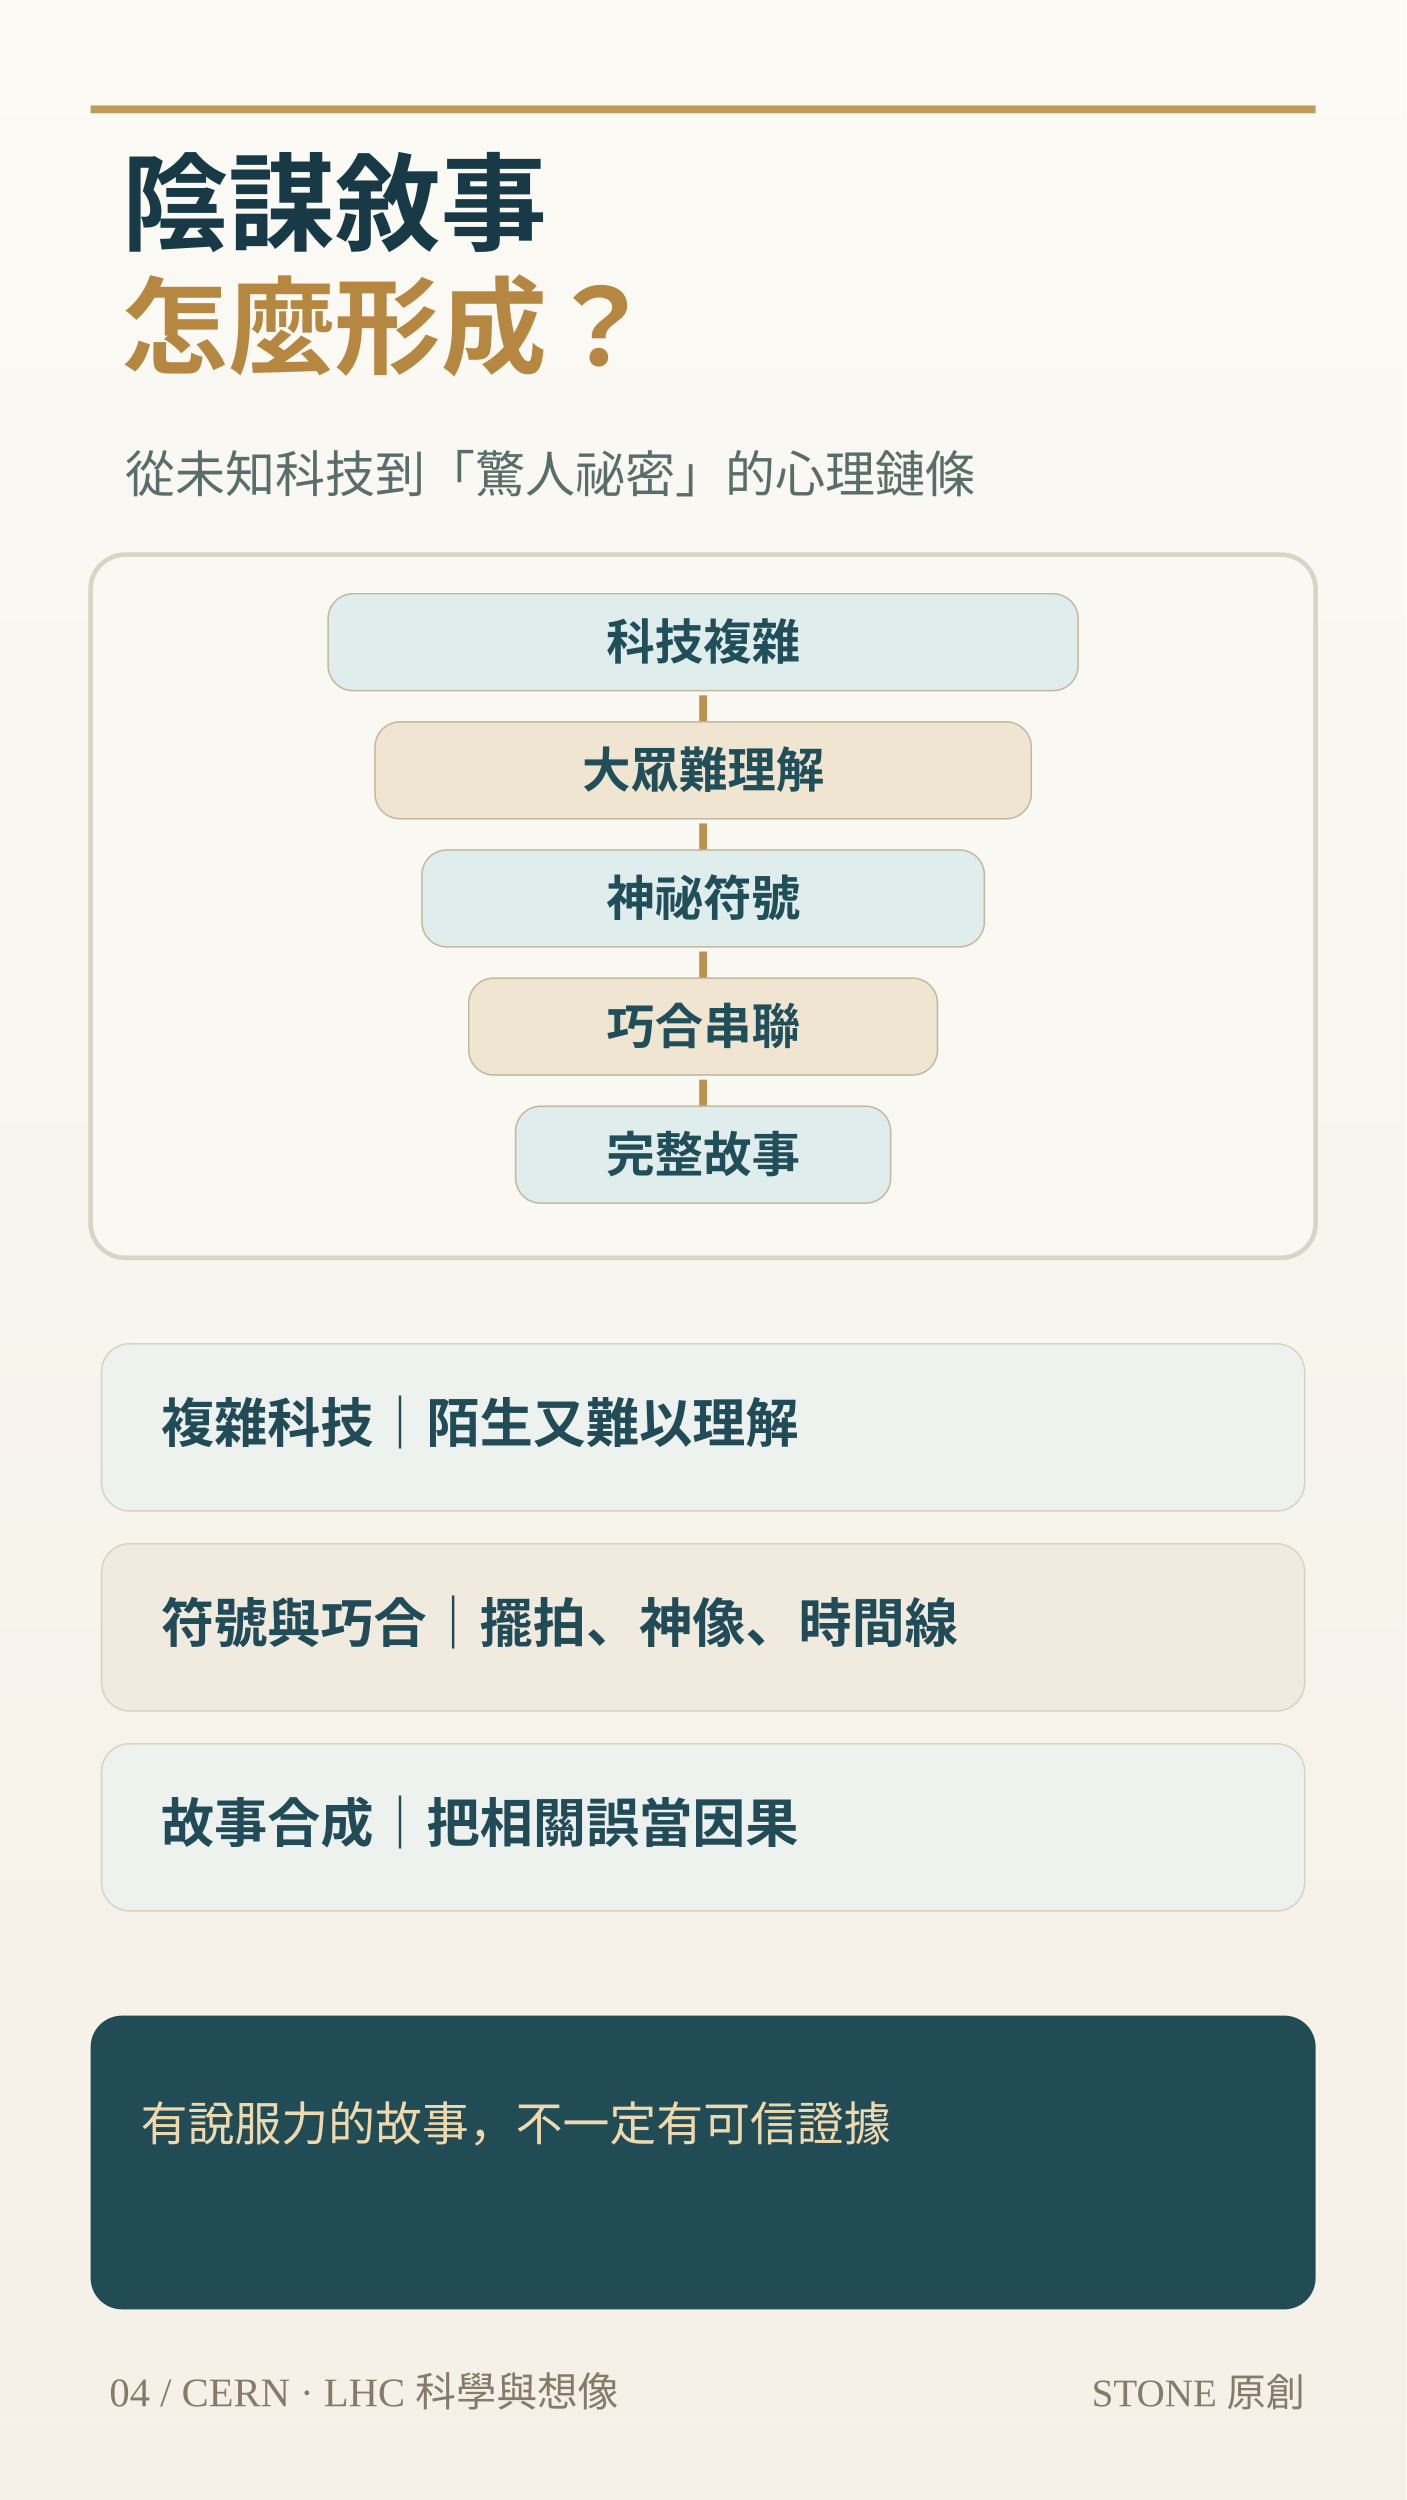
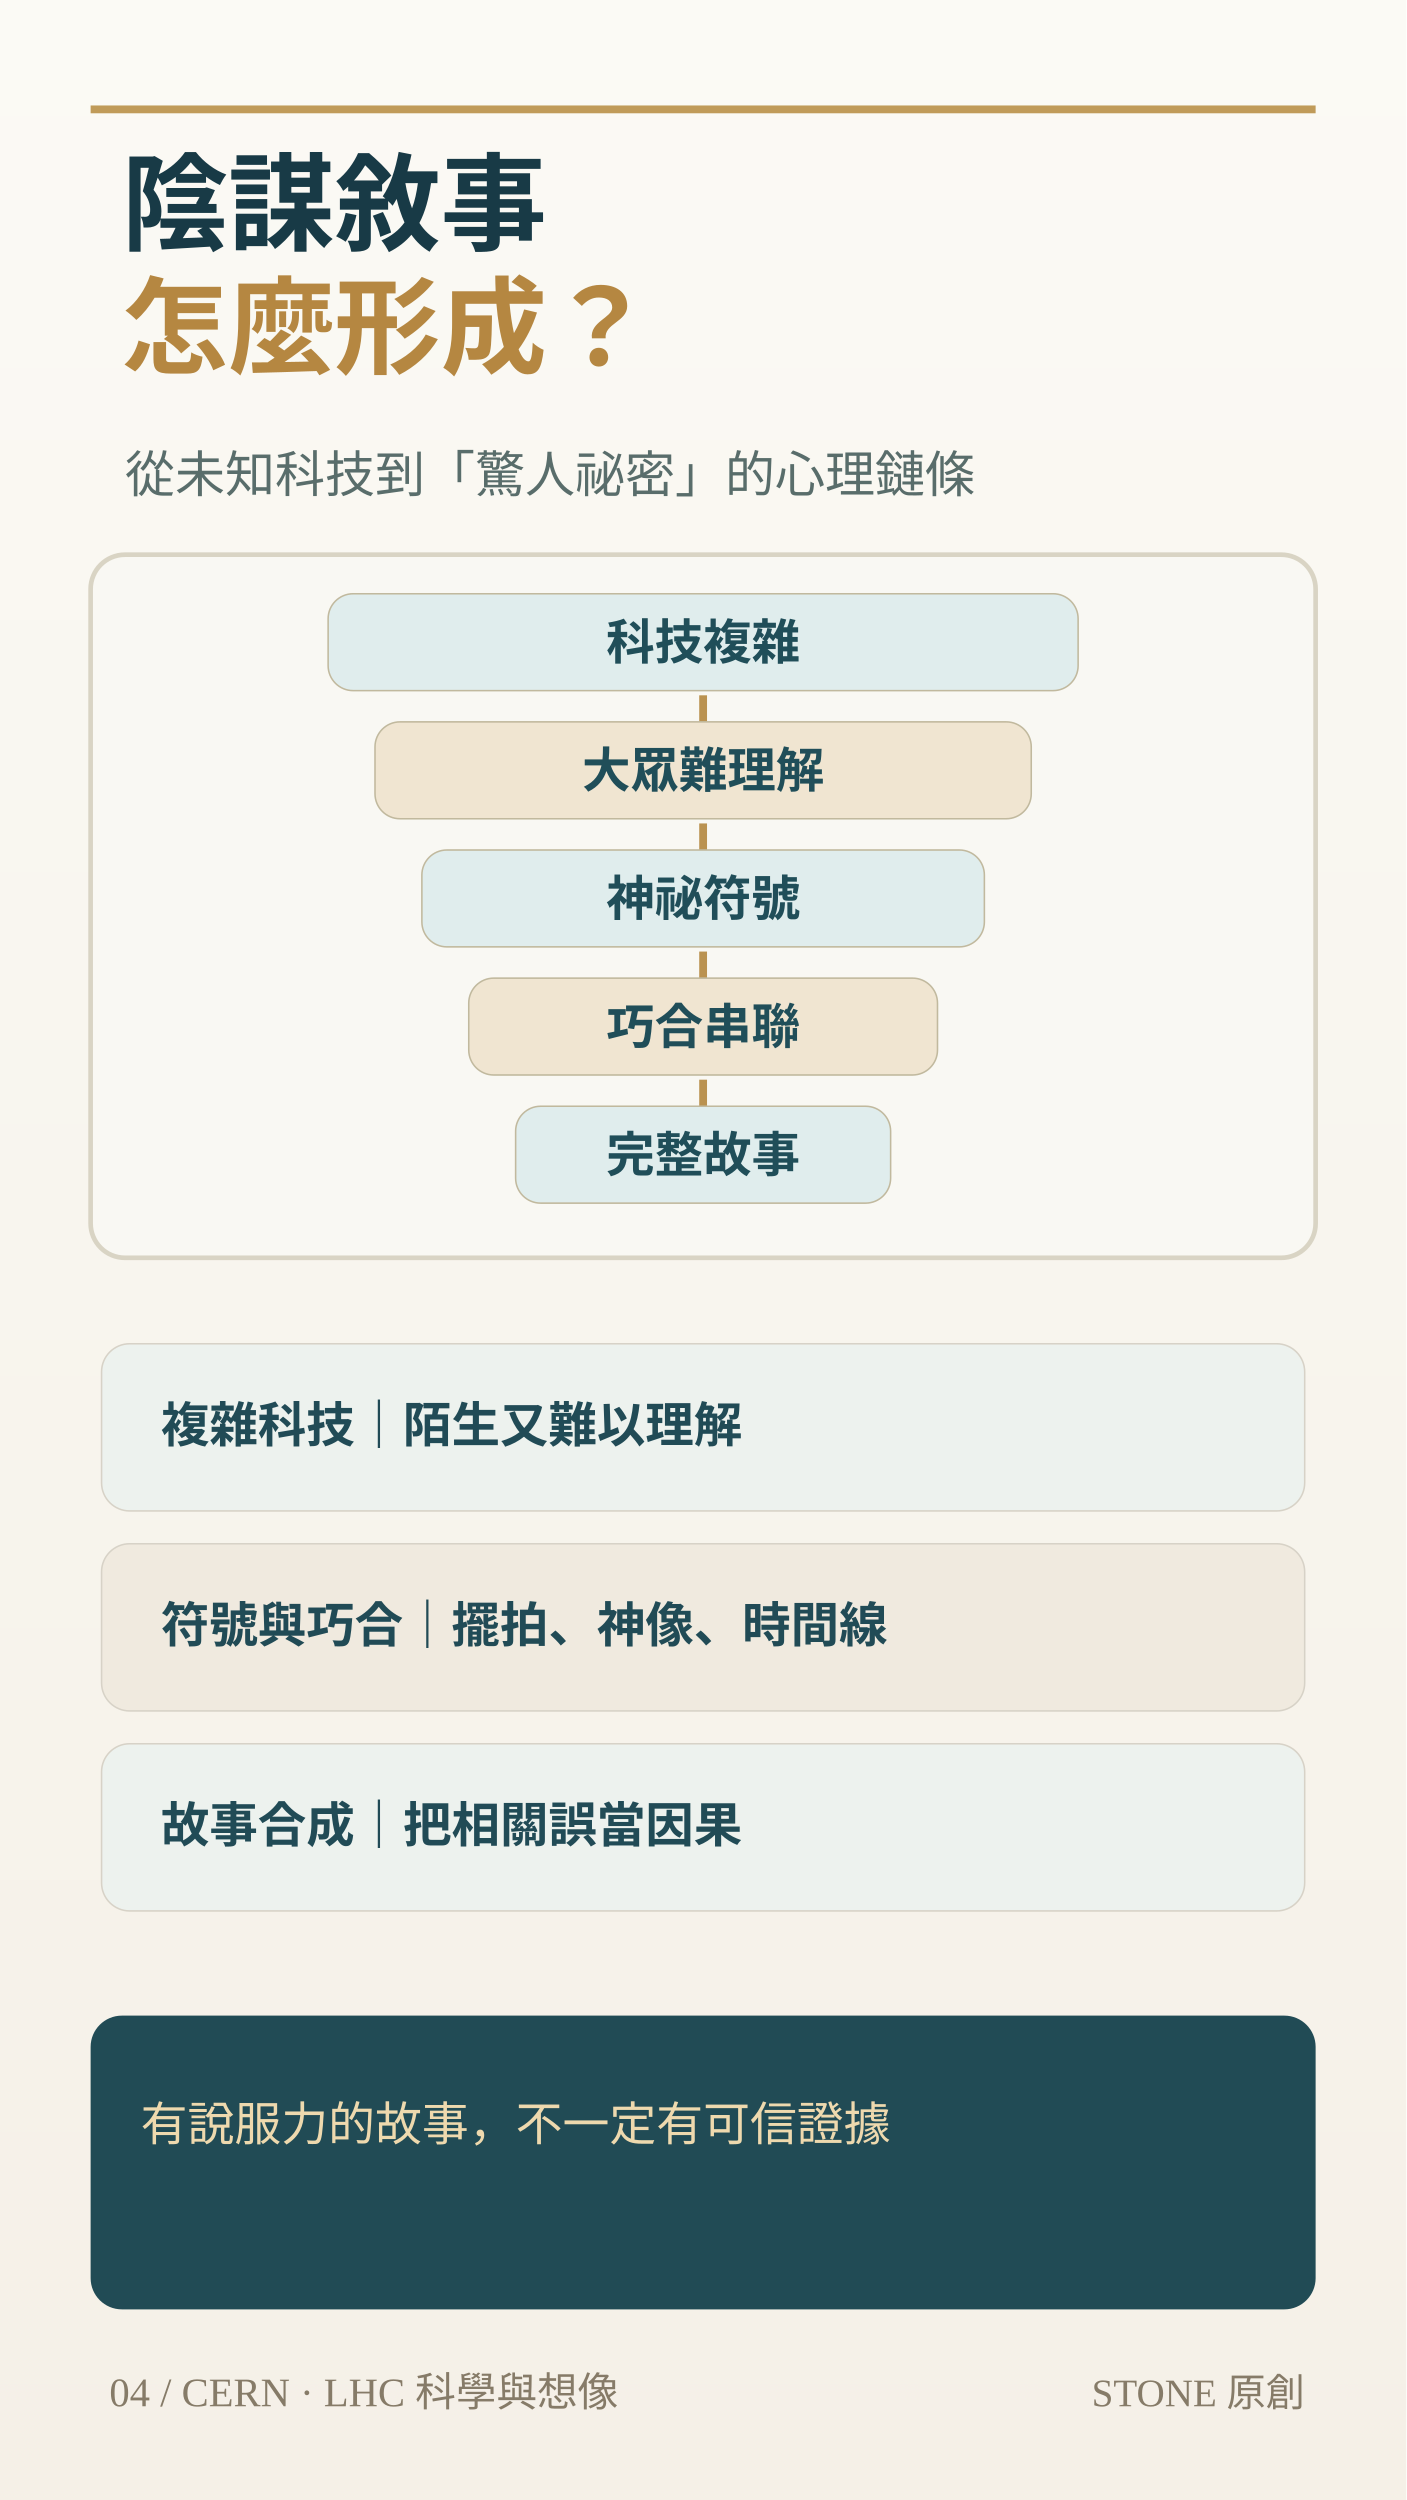
<svg xmlns="http://www.w3.org/2000/svg" viewBox="0 0 900 1600" role="img" aria-labelledby="title desc">
  <defs>
    <linearGradient id="p" x1="0" y1="0" x2="0" y2="1">
      <stop stop-color="#fbfaf5" />
      <stop offset="1" stop-color="#f5f0e7" />
    </linearGradient>
  </defs>
  <rect width="900" height="1600" fill="url(#p)" />
  <path d="M58 70H842" stroke="#c09b59" stroke-width="5" />
  <text x="78" y="155" fill="#183a46" font-size="68" font-weight="700">陰謀敘事</text>
  <text x="78" y="234" fill="#b58741" font-size="68" font-weight="700">怎麼形成？</text>
  <text x="80" y="315" font-size="32" fill="#596d6b">從未知科技到「驚人祕密」的心理鏈條</text>
  <rect x="58" y="355" width="784" height="450" rx="22" fill="#f9f8f3" stroke="#d9d4c4" stroke-width="3" />
  <rect x="210" y="380" width="480" height="62" rx="16" fill="#e0eded" stroke="#c1b99e" />
  <text x="450" y="422" text-anchor="middle" font-size="31" font-weight="600" fill="#204e59">科技複雜</text>
  <path d="M450 445v20" stroke="#ba9250" stroke-width="5" />
  <rect x="240" y="462" width="420" height="62" rx="16" fill="#f0e5d1" stroke="#c1b99e" />
  <text x="450" y="504" text-anchor="middle" font-size="31" font-weight="600" fill="#204e59">大眾難理解</text>
  <path d="M450 527v20" stroke="#ba9250" stroke-width="5" />
  <rect x="270" y="544" width="360" height="62" rx="16" fill="#e0eded" stroke="#c1b99e" />
  <text x="450" y="586" text-anchor="middle" font-size="31" font-weight="600" fill="#204e59">神祕符號</text>
  <path d="M450 609v20" stroke="#ba9250" stroke-width="5" />
  <rect x="300" y="626" width="300" height="62" rx="16" fill="#f0e5d1" stroke="#c1b99e" />
  <text x="450" y="668" text-anchor="middle" font-size="31" font-weight="600" fill="#204e59">巧合串聯</text>
  <path d="M450 691v20" stroke="#ba9250" stroke-width="5" />
  <rect x="330" y="708" width="240" height="62" rx="16" fill="#e0eded" stroke="#c1b99e" />
  <text x="450" y="750" text-anchor="middle" font-size="31" font-weight="600" fill="#204e59">完整故事</text>
  <rect x="65" y="860" width="770" height="107" rx="18" fill="#edf2ee" stroke="#d7d2c7" />
-   <text x="103" y="923" fill="#214b56" font-size="34" font-weight="600">複雜科技｜陌生又難以理解</text>
+   <text x="103" y="923" fill="#214b56" font-size="31" font-weight="600">
+     <tspan x="103" dy="0">複雜科技｜陌生又難以理解</tspan>
+   </text>
  <rect x="65" y="988" width="770" height="107" rx="18" fill="#f0eadf" stroke="#d7d2c7" />
-   <text x="103" y="1051" fill="#214b56" font-size="34" font-weight="600">符號與巧合｜擺拍、神像、時間線</text>
+   <text x="103" y="1051" fill="#214b56" font-size="31" font-weight="600">
+     <tspan x="103" dy="0">符號與巧合｜擺拍、神像、時間線</tspan>
+   </text>
  <rect x="65" y="1116" width="770" height="107" rx="18" fill="#edf2ee" stroke="#d7d2c7" />
-   <text x="103" y="1179" fill="#214b56" font-size="34" font-weight="600">故事合成｜把相關誤當因果</text>
+   <text x="103" y="1179" fill="#214b56" font-size="31" font-weight="600">
+     <tspan x="103" dy="0">故事合成｜把相關誤當因果</tspan>
+   </text>
  <rect x="58" y="1290" width="784" height="188" rx="20" fill="#214b55" />
  <text x="90" y="1370" font-size="30" fill="#eed9ae">有說服力的故事，不一定有可信證據</text>
  <text x="70" y="1540" font-size="26" fill="#867b68">04 / CERN · LHC 科學與想像</text>
  <text x="835" y="1540" font-size="25" fill="#867b68" text-anchor="end">STONE 原創</text>
</svg>
